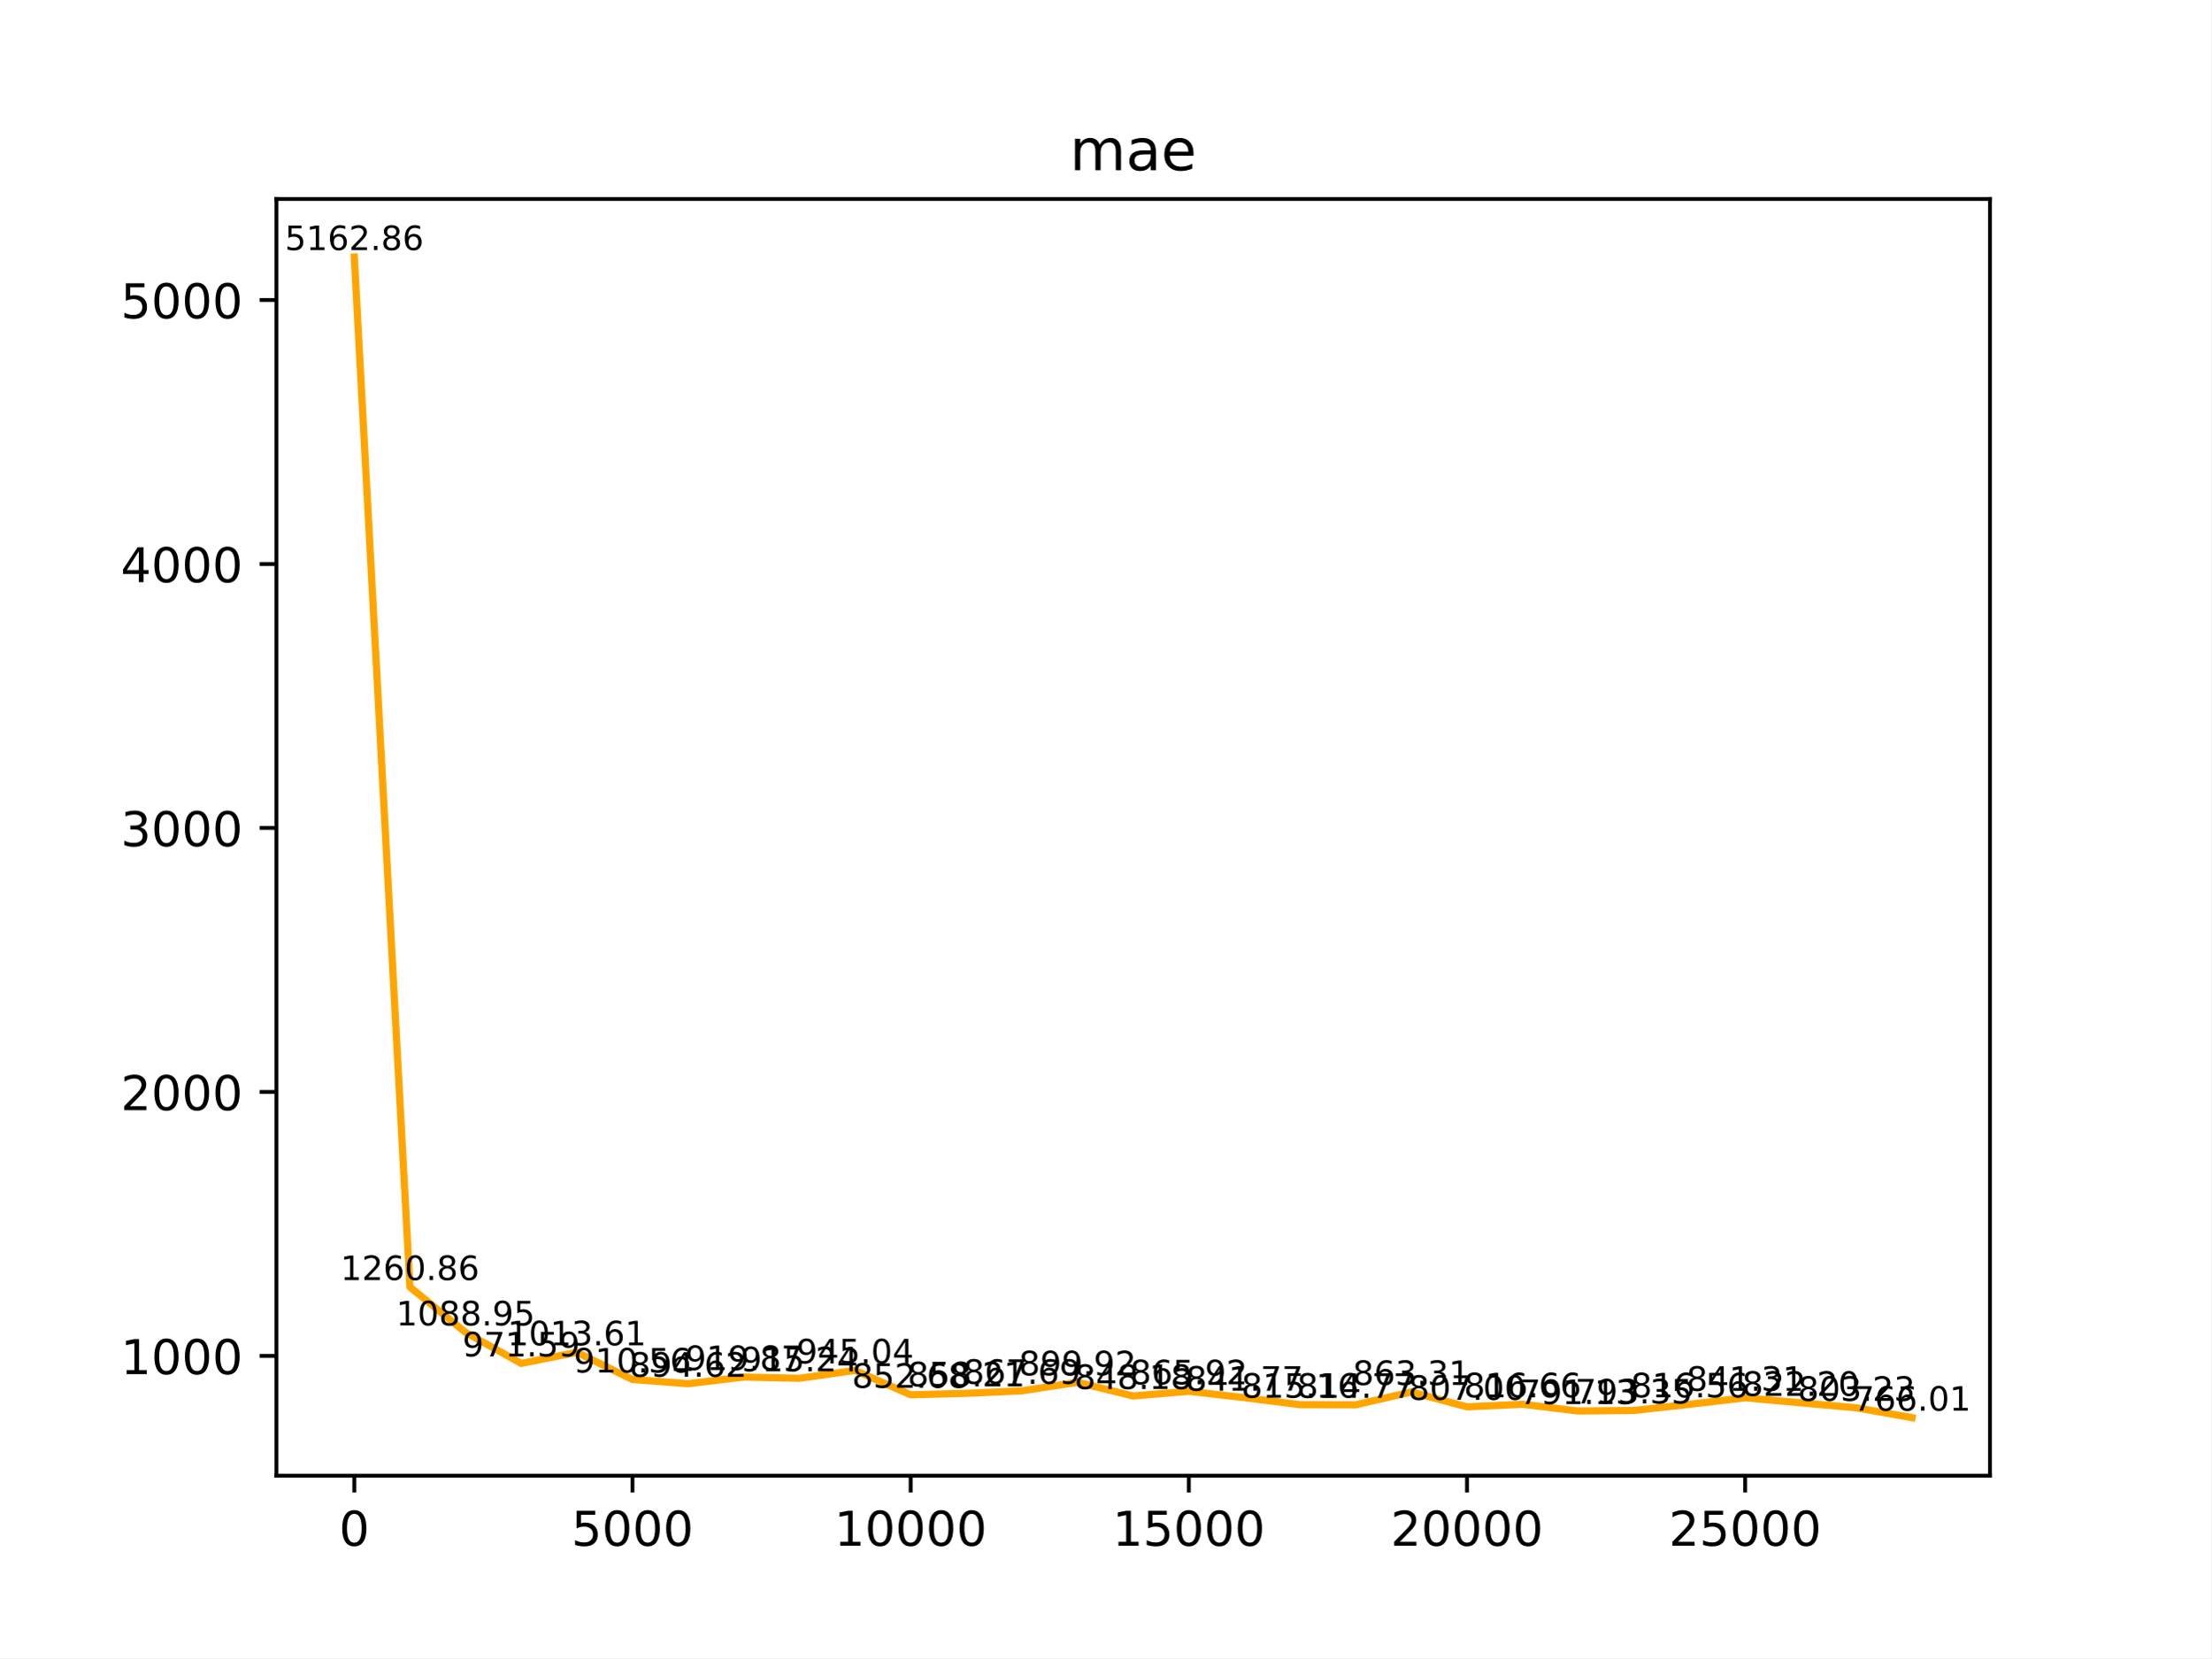
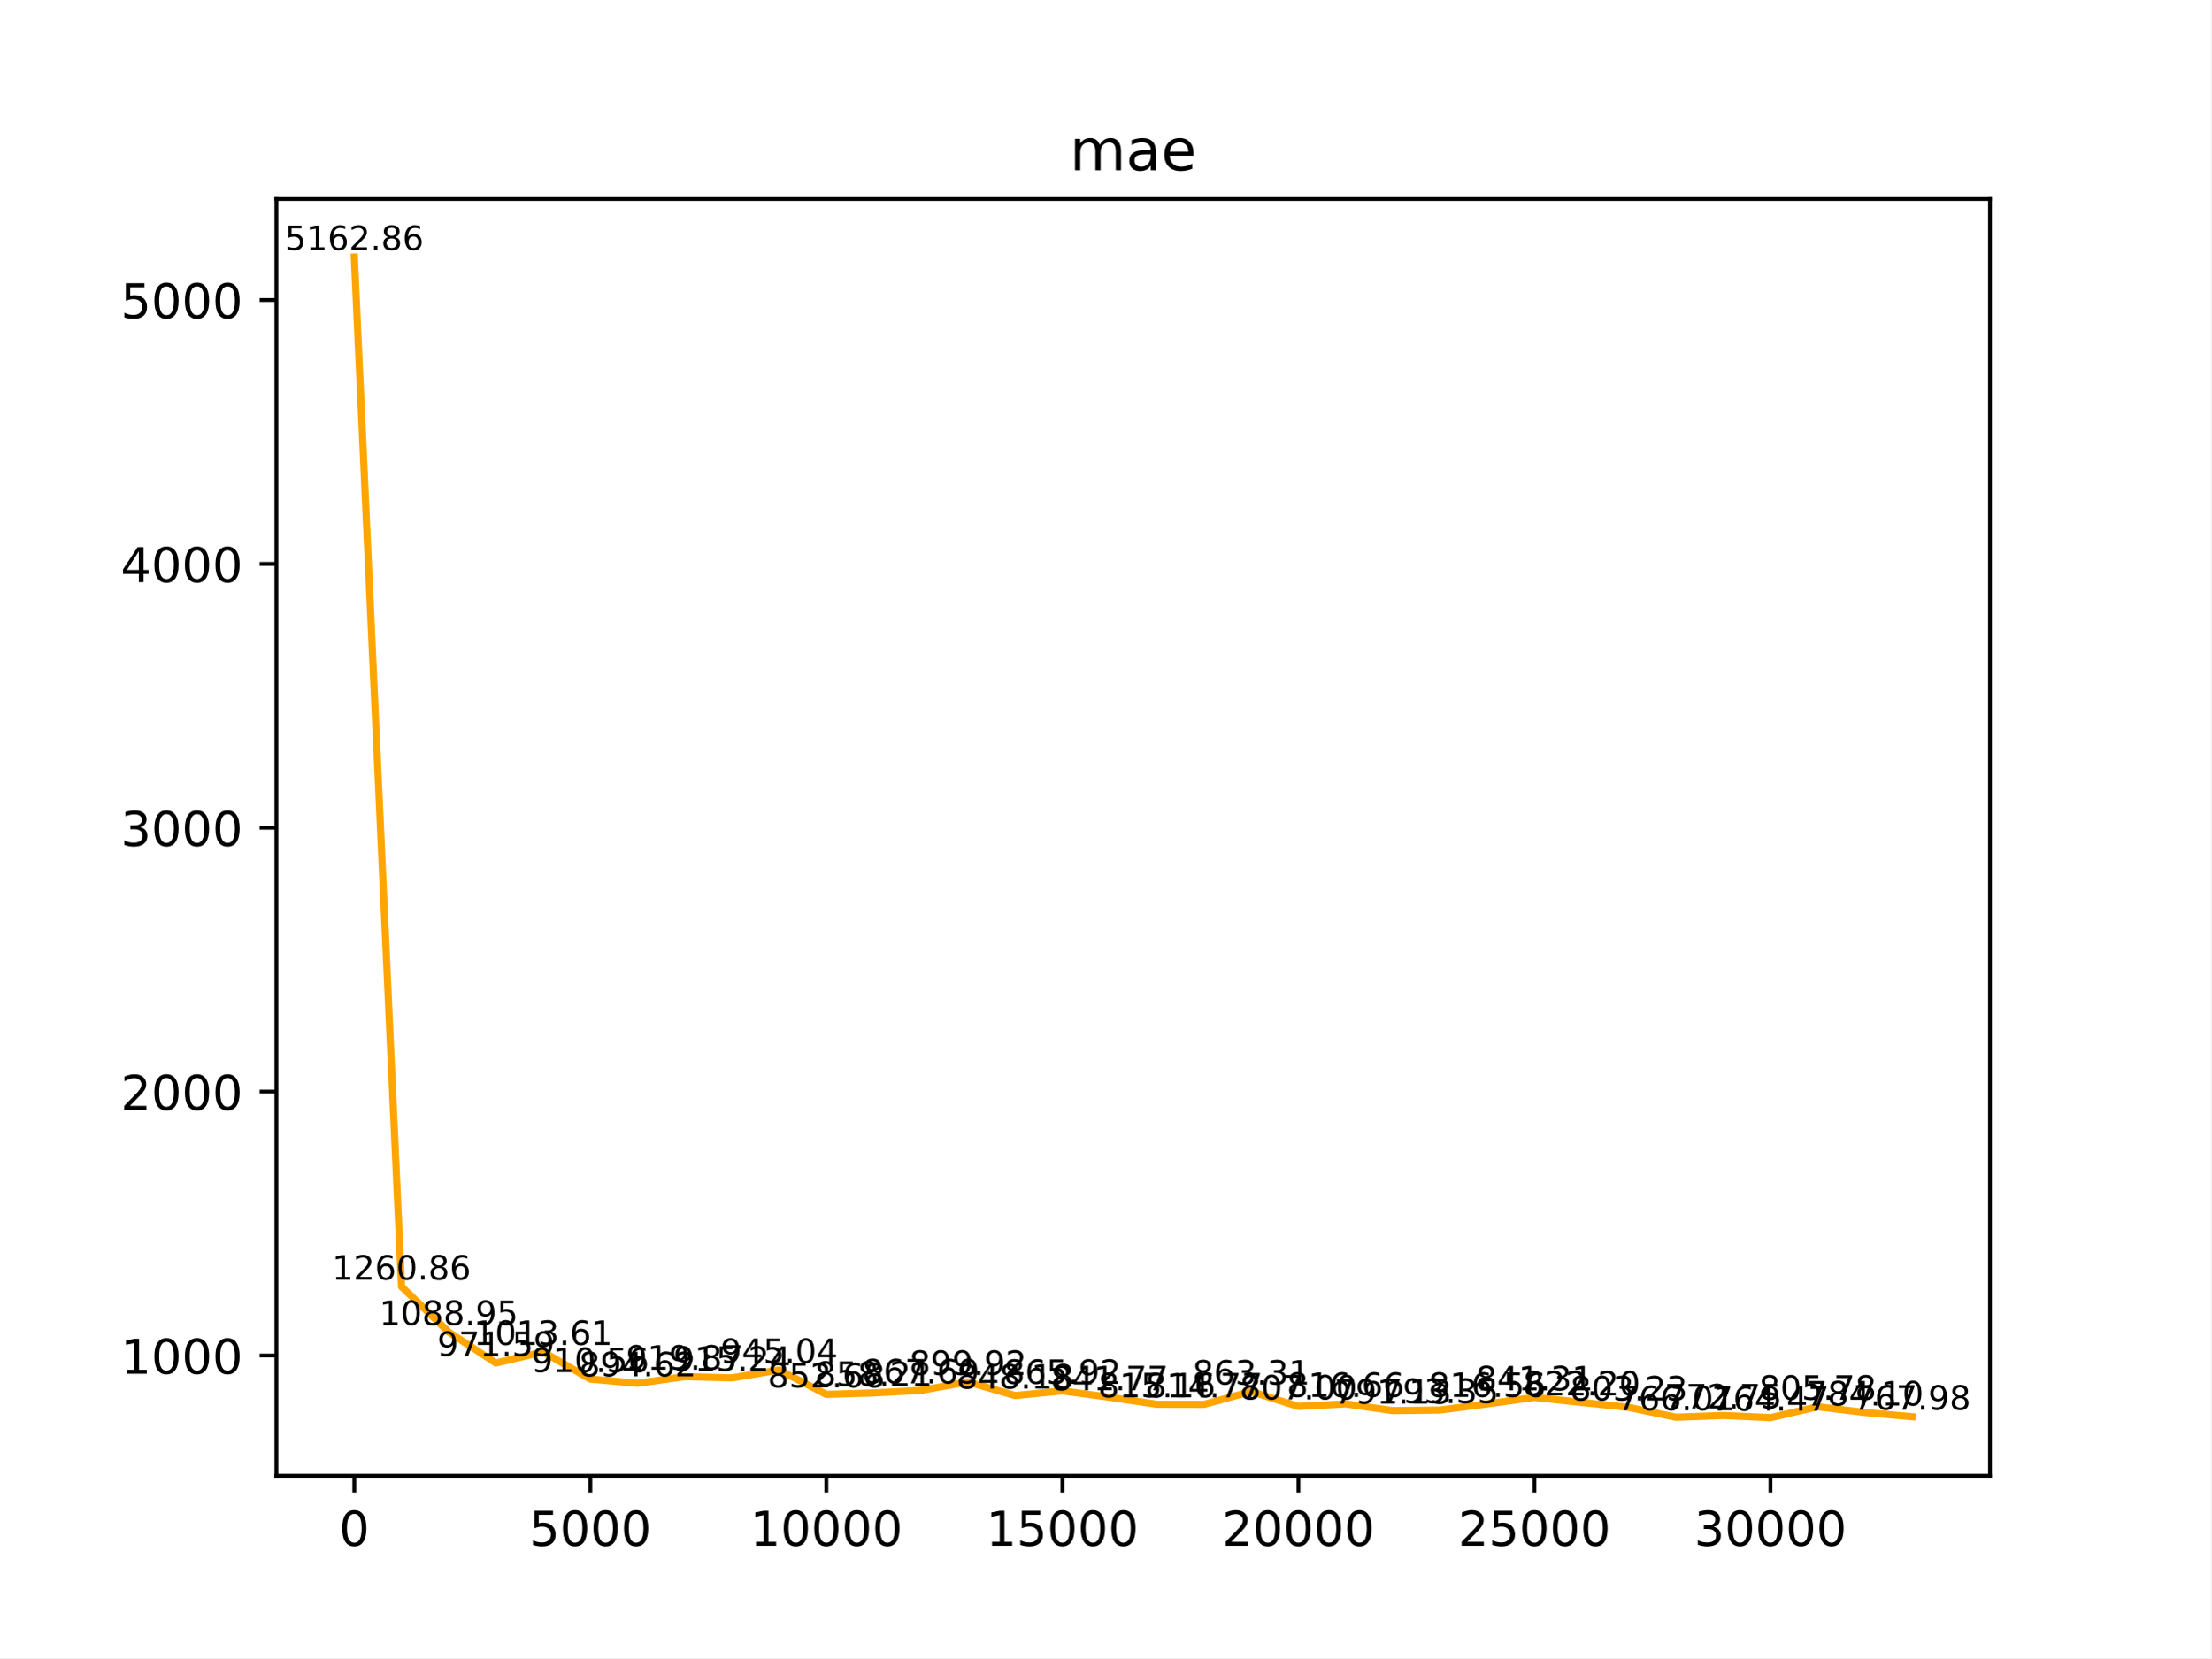
<svg xmlns="http://www.w3.org/2000/svg" xmlns:xlink="http://www.w3.org/1999/xlink" width="460.8pt" height="345.6pt" viewBox="0 0 460.8 345.6" version="1.1">
  <defs>
    <style type="text/css">*{stroke-linejoin: round; stroke-linecap: butt}</style>
  </defs>
  <g id="figure_1">
    <g id="patch_1">
      <path d="M 0 345.6  L 460.8 345.6  L 460.8 0  L 0 0  z " style="fill: #ffffff" />
    </g>
    <g id="axes_1">
      <g id="patch_2">
        <path d="M 57.6 307.584  L 414.72 307.584  L 414.72 41.472  L 57.6 41.472  z " style="fill: #ffffff" />
      </g>
      <g id="matplotlib.axis_1">
        <g id="xtick_1">
          <g id="line2d_1">
            <defs>
-               <path id="mcd6af0899f" d="M 0 0  L 0 3.5  " style="stroke: #000000; stroke-width: 0.8" />
+               <path id="m0f1850ce79" d="M 0 0  L 0 3.5  " style="stroke: #000000; stroke-width: 0.8" />
            </defs>
            <g>
-               <use xlink:href="#mcd6af0899f" x="73.833" y="307.584" style="stroke: #000000; stroke-width: 0.8" />
+               <use xlink:href="#m0f1850ce79" x="73.833" y="307.584" style="stroke: #000000; stroke-width: 0.8" />
            </g>
          </g>
          <g id="text_1">
            <g transform="translate(70.65148 322.1824)scale(0.1 -0.1)">
              <defs>
                <path id="DejaVuSans-30" d="M 2034 4250  Q 1547 4250 1301 3770  Q 1056 3291 1056 2328  Q 1056 1369 1301 889  Q 1547 409 2034 409  Q 2525 409 2770 889  Q 3016 1369 3016 2328  Q 3016 3291 2770 3770  Q 2525 4250 2034 4250  z M 2034 4750  Q 2819 4750 3233 4129  Q 3647 3509 3647 2328  Q 3647 1150 3233 529  Q 2819 -91 2034 -91  Q 1250 -91 836 529  Q 422 1150 422 2328  Q 422 3509 836 4129  Q 1250 4750 2034 4750  z " transform="scale(0.015625)" />
              </defs>
              <use xlink:href="#DejaVuSans-30" />
            </g>
          </g>
        </g>
        <g id="xtick_2">
          <g id="line2d_2">
            <g>
-               <use xlink:href="#mcd6af0899f" x="131.807" y="307.584" style="stroke: #000000; stroke-width: 0.8" />
+               <use xlink:href="#m0f1850ce79" x="123.023" y="307.584" style="stroke: #000000; stroke-width: 0.8" />
            </g>
          </g>
          <g id="text_2">
-             <g transform="translate(119.0818 322.1824)scale(0.1 -0.1)">
+             <g transform="translate(110.2978 322.1824)scale(0.1 -0.1)">
              <defs>
                <path id="DejaVuSans-35" d="M 691 4666  L 3169 4666  L 3169 4134  L 1269 4134  L 1269 2991  Q 1406 3038 1543 3061  Q 1681 3084 1819 3084  Q 2600 3084 3056 2656  Q 3513 2228 3513 1497  Q 3513 744 3044 326  Q 2575 -91 1722 -91  Q 1428 -91 1123 -41  Q 819 9 494 109  L 494 744  Q 775 591 1075 516  Q 1375 441 1709 441  Q 2250 441 2565 725  Q 2881 1009 2881 1497  Q 2881 1984 2565 2268  Q 2250 2553 1709 2553  Q 1456 2553 1204 2497  Q 953 2441 691 2322  L 691 4666  z " transform="scale(0.015625)" />
              </defs>
              <use xlink:href="#DejaVuSans-35" />
              <use xlink:href="#DejaVuSans-30" x="63.623" />
              <use xlink:href="#DejaVuSans-30" x="127.246" />
              <use xlink:href="#DejaVuSans-30" x="190.869" />
            </g>
          </g>
        </g>
        <g id="xtick_3">
          <g id="line2d_3">
            <g>
-               <use xlink:href="#mcd6af0899f" x="189.781" y="307.584" style="stroke: #000000; stroke-width: 0.8" />
+               <use xlink:href="#m0f1850ce79" x="172.213" y="307.584" style="stroke: #000000; stroke-width: 0.8" />
            </g>
          </g>
          <g id="text_3">
-             <g transform="translate(173.8745 322.1824)scale(0.1 -0.1)">
+             <g transform="translate(156.3066 322.1824)scale(0.1 -0.1)">
              <defs>
                <path id="DejaVuSans-31" d="M 794 531  L 1825 531  L 1825 4091  L 703 3866  L 703 4441  L 1819 4666  L 2450 4666  L 2450 531  L 3481 531  L 3481 0  L 794 0  L 794 531  z " transform="scale(0.015625)" />
              </defs>
              <use xlink:href="#DejaVuSans-31" />
              <use xlink:href="#DejaVuSans-30" x="63.623" />
              <use xlink:href="#DejaVuSans-30" x="127.246" />
              <use xlink:href="#DejaVuSans-30" x="190.869" />
              <use xlink:href="#DejaVuSans-30" x="254.492" />
            </g>
          </g>
        </g>
        <g id="xtick_4">
          <g id="line2d_4">
            <g>
-               <use xlink:href="#mcd6af0899f" x="247.755" y="307.584" style="stroke: #000000; stroke-width: 0.8" />
+               <use xlink:href="#m0f1850ce79" x="221.403" y="307.584" style="stroke: #000000; stroke-width: 0.8" />
            </g>
          </g>
          <g id="text_4">
-             <g transform="translate(231.8486 322.1824)scale(0.1 -0.1)">
+             <g transform="translate(205.4967 322.1824)scale(0.1 -0.1)">
              <use xlink:href="#DejaVuSans-31" />
              <use xlink:href="#DejaVuSans-35" x="63.623" />
              <use xlink:href="#DejaVuSans-30" x="127.246" />
              <use xlink:href="#DejaVuSans-30" x="190.869" />
              <use xlink:href="#DejaVuSans-30" x="254.492" />
            </g>
          </g>
        </g>
        <g id="xtick_5">
          <g id="line2d_5">
            <g>
-               <use xlink:href="#mcd6af0899f" x="305.729" y="307.584" style="stroke: #000000; stroke-width: 0.8" />
+               <use xlink:href="#m0f1850ce79" x="270.593" y="307.584" style="stroke: #000000; stroke-width: 0.8" />
            </g>
          </g>
          <g id="text_5">
-             <g transform="translate(289.8226 322.1824)scale(0.1 -0.1)">
+             <g transform="translate(254.6868 322.1824)scale(0.1 -0.1)">
              <defs>
                <path id="DejaVuSans-32" d="M 1228 531  L 3431 531  L 3431 0  L 469 0  L 469 531  Q 828 903 1448 1529  Q 2069 2156 2228 2338  Q 2531 2678 2651 2914  Q 2772 3150 2772 3378  Q 2772 3750 2511 3984  Q 2250 4219 1831 4219  Q 1534 4219 1204 4116  Q 875 4013 500 3803  L 500 4441  Q 881 4594 1212 4672  Q 1544 4750 1819 4750  Q 2544 4750 2975 4387  Q 3406 4025 3406 3419  Q 3406 3131 3298 2873  Q 3191 2616 2906 2266  Q 2828 2175 2409 1742  Q 1991 1309 1228 531  z " transform="scale(0.015625)" />
              </defs>
              <use xlink:href="#DejaVuSans-32" />
              <use xlink:href="#DejaVuSans-30" x="63.623" />
              <use xlink:href="#DejaVuSans-30" x="127.246" />
              <use xlink:href="#DejaVuSans-30" x="190.869" />
              <use xlink:href="#DejaVuSans-30" x="254.492" />
            </g>
          </g>
        </g>
        <g id="xtick_6">
          <g id="line2d_6">
            <g>
-               <use xlink:href="#mcd6af0899f" x="363.703" y="307.584" style="stroke: #000000; stroke-width: 0.8" />
+               <use xlink:href="#m0f1850ce79" x="319.783" y="307.584" style="stroke: #000000; stroke-width: 0.8" />
            </g>
          </g>
          <g id="text_6">
-             <g transform="translate(347.7966 322.1824)scale(0.1 -0.1)">
+             <g transform="translate(303.8769 322.1824)scale(0.1 -0.1)">
              <use xlink:href="#DejaVuSans-32" />
              <use xlink:href="#DejaVuSans-35" x="63.623" />
              <use xlink:href="#DejaVuSans-30" x="127.246" />
              <use xlink:href="#DejaVuSans-30" x="190.869" />
              <use xlink:href="#DejaVuSans-30" x="254.492" />
            </g>
          </g>
        </g>
-       </g>
-       <g id="matplotlib.axis_2">
-         <g id="ytick_1">
+         <g id="xtick_7">
          <g id="line2d_7">
-             <defs>
-               <path id="m58067a33e4" d="M 0 0  L -3.5 0  " style="stroke: #000000; stroke-width: 0.8" />
-             </defs>
-             <g>
-               <use xlink:href="#m58067a33e4" x="57.6" y="282.614" style="stroke: #000000; stroke-width: 0.8" />
+             <g>
+               <use xlink:href="#m0f1850ce79" x="368.973" y="307.584" style="stroke: #000000; stroke-width: 0.8" />
            </g>
          </g>
          <g id="text_7">
-             <g transform="translate(25.15 286.413)scale(0.1 -0.1)">
-               <use xlink:href="#DejaVuSans-31" />
-               <use xlink:href="#DejaVuSans-30" x="63.623" />
-               <use xlink:href="#DejaVuSans-30" x="127.246" />
-               <use xlink:href="#DejaVuSans-30" x="190.869" />
-             </g>
-           </g>
-         </g>
-         <g id="ytick_2">
-           <g id="line2d_8">
-             <g>
-               <use xlink:href="#m58067a33e4" x="57.6" y="227.593" style="stroke: #000000; stroke-width: 0.8" />
-             </g>
-           </g>
-           <g id="text_8">
-             <g transform="translate(25.15 231.3918)scale(0.1 -0.1)">
-               <use xlink:href="#DejaVuSans-32" />
-               <use xlink:href="#DejaVuSans-30" x="63.623" />
-               <use xlink:href="#DejaVuSans-30" x="127.246" />
-               <use xlink:href="#DejaVuSans-30" x="190.869" />
-             </g>
-           </g>
-         </g>
-         <g id="ytick_3">
-           <g id="line2d_9">
-             <g>
-               <use xlink:href="#m58067a33e4" x="57.6" y="172.571" style="stroke: #000000; stroke-width: 0.8" />
-             </g>
-           </g>
-           <g id="text_9">
-             <g transform="translate(25.15 176.3706)scale(0.1 -0.1)">
+             <g transform="translate(353.067 322.1824)scale(0.1 -0.1)">
              <defs>
                <path id="DejaVuSans-33" d="M 2597 2516  Q 3050 2419 3304 2112  Q 3559 1806 3559 1356  Q 3559 666 3084 287  Q 2609 -91 1734 -91  Q 1441 -91 1130 -33  Q 819 25 488 141  L 488 750  Q 750 597 1062 519  Q 1375 441 1716 441  Q 2309 441 2620 675  Q 2931 909 2931 1356  Q 2931 1769 2642 2001  Q 2353 2234 1838 2234  L 1294 2234  L 1294 2753  L 1863 2753  Q 2328 2753 2575 2939  Q 2822 3125 2822 3475  Q 2822 3834 2567 4026  Q 2313 4219 1838 4219  Q 1578 4219 1281 4162  Q 984 4106 628 3988  L 628 4550  Q 988 4650 1302 4700  Q 1616 4750 1894 4750  Q 2613 4750 3031 4423  Q 3450 4097 3450 3541  Q 3450 3153 3228 2886  Q 3006 2619 2597 2516  z " transform="scale(0.015625)" />
              </defs>
              <use xlink:href="#DejaVuSans-33" />
              <use xlink:href="#DejaVuSans-30" x="63.623" />
              <use xlink:href="#DejaVuSans-30" x="127.246" />
              <use xlink:href="#DejaVuSans-30" x="190.869" />
+               <use xlink:href="#DejaVuSans-30" x="254.492" />
+             </g>
+           </g>
+         </g>
+       </g>
+       <g id="matplotlib.axis_2">
+         <g id="ytick_1">
+           <g id="line2d_8">
+             <defs>
+               <path id="m9669524056" d="M 0 0  L -3.5 0  " style="stroke: #000000; stroke-width: 0.8" />
+             </defs>
+             <g>
+               <use xlink:href="#m9669524056" x="57.6" y="282.533" style="stroke: #000000; stroke-width: 0.8" />
+             </g>
+           </g>
+           <g id="text_8">
+             <g transform="translate(25.15 286.3327)scale(0.1 -0.1)">
+               <use xlink:href="#DejaVuSans-31" />
+               <use xlink:href="#DejaVuSans-30" x="63.623" />
+               <use xlink:href="#DejaVuSans-30" x="127.246" />
+               <use xlink:href="#DejaVuSans-30" x="190.869" />
+             </g>
+           </g>
+         </g>
+         <g id="ytick_2">
+           <g id="line2d_9">
+             <g>
+               <use xlink:href="#m9669524056" x="57.6" y="227.532" style="stroke: #000000; stroke-width: 0.8" />
+             </g>
+           </g>
+           <g id="text_9">
+             <g transform="translate(25.15 231.3308)scale(0.1 -0.1)">
+               <use xlink:href="#DejaVuSans-32" />
+               <use xlink:href="#DejaVuSans-30" x="63.623" />
+               <use xlink:href="#DejaVuSans-30" x="127.246" />
+               <use xlink:href="#DejaVuSans-30" x="190.869" />
+             </g>
+           </g>
+         </g>
+         <g id="ytick_3">
+           <g id="line2d_10">
+             <g>
+               <use xlink:href="#m9669524056" x="57.6" y="172.53" style="stroke: #000000; stroke-width: 0.8" />
+             </g>
+           </g>
+           <g id="text_10">
+             <g transform="translate(25.15 176.3289)scale(0.1 -0.1)">
+               <use xlink:href="#DejaVuSans-33" />
+               <use xlink:href="#DejaVuSans-30" x="63.623" />
+               <use xlink:href="#DejaVuSans-30" x="127.246" />
+               <use xlink:href="#DejaVuSans-30" x="190.869" />
            </g>
          </g>
        </g>
        <g id="ytick_4">
-           <g id="line2d_10">
-             <g>
-               <use xlink:href="#m58067a33e4" x="57.6" y="117.55" style="stroke: #000000; stroke-width: 0.8" />
-             </g>
-           </g>
-           <g id="text_10">
-             <g transform="translate(25.15 121.3494)scale(0.1 -0.1)">
+           <g id="line2d_11">
+             <g>
+               <use xlink:href="#m9669524056" x="57.6" y="117.528" style="stroke: #000000; stroke-width: 0.8" />
+             </g>
+           </g>
+           <g id="text_11">
+             <g transform="translate(25.15 121.327)scale(0.1 -0.1)">
              <defs>
                <path id="DejaVuSans-34" d="M 2419 4116  L 825 1625  L 2419 1625  L 2419 4116  z M 2253 4666  L 3047 4666  L 3047 1625  L 3713 1625  L 3713 1100  L 3047 1100  L 3047 0  L 2419 0  L 2419 1100  L 313 1100  L 313 1709  L 2253 4666  z " transform="scale(0.015625)" />
              </defs>
              <use xlink:href="#DejaVuSans-34" />
              <use xlink:href="#DejaVuSans-30" x="63.623" />
              <use xlink:href="#DejaVuSans-30" x="127.246" />
              <use xlink:href="#DejaVuSans-30" x="190.869" />
            </g>
          </g>
        </g>
        <g id="ytick_5">
-           <g id="line2d_11">
-             <g>
-               <use xlink:href="#m58067a33e4" x="57.6" y="62.529" style="stroke: #000000; stroke-width: 0.8" />
-             </g>
-           </g>
-           <g id="text_11">
-             <g transform="translate(25.15 66.32819)scale(0.1 -0.1)">
+           <g id="line2d_12">
+             <g>
+               <use xlink:href="#m9669524056" x="57.6" y="62.526" style="stroke: #000000; stroke-width: 0.8" />
+             </g>
+           </g>
+           <g id="text_12">
+             <g transform="translate(25.15 66.32505)scale(0.1 -0.1)">
              <use xlink:href="#DejaVuSans-35" />
              <use xlink:href="#DejaVuSans-30" x="63.623" />
              <use xlink:href="#DejaVuSans-30" x="127.246" />
              <use xlink:href="#DejaVuSans-30" x="190.869" />
            </g>
          </g>
        </g>
      </g>
-       <g id="line2d_12">
-         <path d="M 73.833 53.568  L 85.428 268.261  L 97.022 277.72  L 108.617 284.177  L 120.212 281.865  L 131.807 287.535  L 143.402 288.412  L 154.996 287.023  L 166.591 287.278  L 178.186 285.638  L 189.781 290.719  L 201.376 290.415  L 212.97 289.894  L 224.565 288.12  L 236.16 290.967  L 247.755 289.991  L 259.35 291.32  L 270.944 292.784  L 282.539 292.805  L 294.134 290.134  L 305.729 293.233  L 317.324 292.702  L 328.918 294.106  L 340.513 293.984  L 352.108 292.707  L 363.703 291.345  L 375.298 292.396  L 386.892 293.44  L 398.487 295.488  " clip-path="url(#p1be5997f7c)" style="fill: none; stroke: #ffa500; stroke-width: 1.5; stroke-linecap: square" />
+       <g id="line2d_13">
+         <path d="M 73.833 53.568  L 83.671 268.185  L 93.509 277.641  L 103.347 284.096  L 113.185 281.785  L 123.023 287.453  L 132.861 288.329  L 142.699 286.941  L 152.537 287.196  L 162.375 285.556  L 172.213 290.636  L 182.051 290.332  L 191.889 289.811  L 201.727 288.038  L 211.565 290.884  L 221.403 289.908  L 231.241 291.236  L 241.079 292.7  L 250.917 292.721  L 260.755 290.052  L 270.593 293.149  L 280.431 292.618  L 290.269 294.022  L 300.107 293.9  L 309.945 292.623  L 319.783 291.262  L 329.621 292.313  L 339.459 293.356  L 349.297 295.403  L 359.135 295.033  L 368.973 295.488  L 378.811 293.216  L 388.649 294.408  L 398.487 295.295  " clip-path="url(#p66a8336dab)" style="fill: none; stroke: #ffa500; stroke-width: 1.5; stroke-linecap: square" />
      </g>
      <g id="patch_3">
        <path d="M 57.6 307.584  L 57.6 41.472  " style="fill: none; stroke: #000000; stroke-width: 0.8; stroke-linejoin: miter; stroke-linecap: square" />
      </g>
      <g id="patch_4">
        <path d="M 414.72 307.584  L 414.72 41.472  " style="fill: none; stroke: #000000; stroke-width: 0.8; stroke-linejoin: miter; stroke-linecap: square" />
      </g>
      <g id="patch_5">
        <path d="M 57.6 307.584  L 414.72 307.584  " style="fill: none; stroke: #000000; stroke-width: 0.8; stroke-linejoin: miter; stroke-linecap: square" />
      </g>
      <g id="patch_6">
        <path d="M 57.6 41.472  L 414.72 41.472  " style="fill: none; stroke: #000000; stroke-width: 0.8; stroke-linejoin: miter; stroke-linecap: square" />
      </g>
-       <g id="text_12">
+       <g id="text_13">
        <g transform="translate(59.35913 52.11222)scale(0.07 -0.07)">
          <defs>
            <path id="DejaVuSans-36" d="M 2113 2584  Q 1688 2584 1439 2293  Q 1191 2003 1191 1497  Q 1191 994 1439 701  Q 1688 409 2113 409  Q 2538 409 2786 701  Q 3034 994 3034 1497  Q 3034 2003 2786 2293  Q 2538 2584 2113 2584  z M 3366 4563  L 3366 3988  Q 3128 4100 2886 4159  Q 2644 4219 2406 4219  Q 1781 4219 1451 3797  Q 1122 3375 1075 2522  Q 1259 2794 1537 2939  Q 1816 3084 2150 3084  Q 2853 3084 3261 2657  Q 3669 2231 3669 1497  Q 3669 778 3244 343  Q 2819 -91 2113 -91  Q 1303 -91 875 529  Q 447 1150 447 2328  Q 447 3434 972 4092  Q 1497 4750 2381 4750  Q 2619 4750 2861 4703  Q 3103 4656 3366 4563  z " transform="scale(0.015625)" />
            <path id="DejaVuSans-2e" d="M 684 794  L 1344 794  L 1344 0  L 684 0  L 684 794  z " transform="scale(0.015625)" />
            <path id="DejaVuSans-38" d="M 2034 2216  Q 1584 2216 1326 1975  Q 1069 1734 1069 1313  Q 1069 891 1326 650  Q 1584 409 2034 409  Q 2484 409 2743 651  Q 3003 894 3003 1313  Q 3003 1734 2745 1975  Q 2488 2216 2034 2216  z M 1403 2484  Q 997 2584 770 2862  Q 544 3141 544 3541  Q 544 4100 942 4425  Q 1341 4750 2034 4750  Q 2731 4750 3128 4425  Q 3525 4100 3525 3541  Q 3525 3141 3298 2862  Q 3072 2584 2669 2484  Q 3125 2378 3379 2068  Q 3634 1759 3634 1313  Q 3634 634 3220 271  Q 2806 -91 2034 -91  Q 1263 -91 848 271  Q 434 634 434 1313  Q 434 1759 690 2068  Q 947 2378 1403 2484  z M 1172 3481  Q 1172 3119 1398 2916  Q 1625 2713 2034 2713  Q 2441 2713 2670 2916  Q 2900 3119 2900 3481  Q 2900 3844 2670 4047  Q 2441 4250 2034 4250  Q 1625 4250 1398 4047  Q 1172 3844 1172 3481  z " transform="scale(0.015625)" />
          </defs>
          <use xlink:href="#DejaVuSans-35" />
          <use xlink:href="#DejaVuSans-31" x="63.623" />
          <use xlink:href="#DejaVuSans-36" x="127.246" />
          <use xlink:href="#DejaVuSans-32" x="190.869" />
          <use xlink:href="#DejaVuSans-2e" x="254.492" />
          <use xlink:href="#DejaVuSans-38" x="286.279" />
          <use xlink:href="#DejaVuSans-36" x="349.902" />
        </g>
      </g>
-       <g id="text_13">
-         <g transform="translate(70.95394 266.805)scale(0.07 -0.07)">
+       <g id="text_14">
+         <g transform="translate(69.19715 266.7297)scale(0.07 -0.07)">
          <use xlink:href="#DejaVuSans-31" />
          <use xlink:href="#DejaVuSans-32" x="63.623" />
          <use xlink:href="#DejaVuSans-36" x="127.246" />
          <use xlink:href="#DejaVuSans-30" x="190.869" />
          <use xlink:href="#DejaVuSans-2e" x="254.492" />
          <use xlink:href="#DejaVuSans-38" x="286.279" />
          <use xlink:href="#DejaVuSans-36" x="349.902" />
        </g>
      </g>
-       <g id="text_14">
-         <g transform="translate(82.54874 276.2638)scale(0.07 -0.07)">
+       <g id="text_15">
+         <g transform="translate(79.03517 276.1852)scale(0.07 -0.07)">
          <defs>
            <path id="DejaVuSans-39" d="M 703 97  L 703 672  Q 941 559 1184 500  Q 1428 441 1663 441  Q 2288 441 2617 861  Q 2947 1281 2994 2138  Q 2813 1869 2534 1725  Q 2256 1581 1919 1581  Q 1219 1581 811 2004  Q 403 2428 403 3163  Q 403 3881 828 4315  Q 1253 4750 1959 4750  Q 2769 4750 3195 4129  Q 3622 3509 3622 2328  Q 3622 1225 3098 567  Q 2575 -91 1691 -91  Q 1453 -91 1209 -44  Q 966 3 703 97  z M 1959 2075  Q 2384 2075 2632 2365  Q 2881 2656 2881 3163  Q 2881 3666 2632 3958  Q 2384 4250 1959 4250  Q 1534 4250 1286 3958  Q 1038 3666 1038 3163  Q 1038 2656 1286 2365  Q 1534 2075 1959 2075  z " transform="scale(0.015625)" />
          </defs>
          <use xlink:href="#DejaVuSans-31" />
          <use xlink:href="#DejaVuSans-30" x="63.623" />
          <use xlink:href="#DejaVuSans-38" x="127.246" />
          <use xlink:href="#DejaVuSans-38" x="190.869" />
          <use xlink:href="#DejaVuSans-2e" x="254.492" />
          <use xlink:href="#DejaVuSans-39" x="286.279" />
          <use xlink:href="#DejaVuSans-35" x="349.902" />
        </g>
      </g>
-       <g id="text_15">
-         <g transform="translate(96.37042 282.721)scale(0.07 -0.07)">
+       <g id="text_16">
+         <g transform="translate(91.10006 282.6401)scale(0.07 -0.07)">
          <defs>
            <path id="DejaVuSans-37" d="M 525 4666  L 3525 4666  L 3525 4397  L 1831 0  L 1172 0  L 2766 4134  L 525 4134  L 525 4666  z " transform="scale(0.015625)" />
          </defs>
          <use xlink:href="#DejaVuSans-39" />
          <use xlink:href="#DejaVuSans-37" x="63.623" />
          <use xlink:href="#DejaVuSans-31" x="127.246" />
          <use xlink:href="#DejaVuSans-2e" x="190.869" />
          <use xlink:href="#DejaVuSans-35" x="222.656" />
          <use xlink:href="#DejaVuSans-39" x="286.279" />
        </g>
      </g>
-       <g id="text_16">
-         <g transform="translate(105.7384 280.4092)scale(0.07 -0.07)">
+       <g id="text_17">
+         <g transform="translate(98.7112 280.3292)scale(0.07 -0.07)">
          <use xlink:href="#DejaVuSans-31" />
          <use xlink:href="#DejaVuSans-30" x="63.623" />
          <use xlink:href="#DejaVuSans-31" x="127.246" />
          <use xlink:href="#DejaVuSans-33" x="190.869" />
          <use xlink:href="#DejaVuSans-2e" x="254.492" />
          <use xlink:href="#DejaVuSans-36" x="286.279" />
          <use xlink:href="#DejaVuSans-31" x="349.902" />
        </g>
      </g>
-       <g id="text_17">
-         <g transform="translate(119.56 286.0792)scale(0.07 -0.07)">
+       <g id="text_18">
+         <g transform="translate(110.7761 285.9971)scale(0.07 -0.07)">
          <use xlink:href="#DejaVuSans-39" />
          <use xlink:href="#DejaVuSans-31" x="63.623" />
          <use xlink:href="#DejaVuSans-30" x="127.246" />
          <use xlink:href="#DejaVuSans-2e" x="190.869" />
          <use xlink:href="#DejaVuSans-35" x="222.656" />
          <use xlink:href="#DejaVuSans-36" x="286.279" />
        </g>
      </g>
-       <g id="text_18">
-         <g transform="translate(131.1548 286.9559)scale(0.07 -0.07)">
+       <g id="text_19">
+         <g transform="translate(120.6141 286.8735)scale(0.07 -0.07)">
          <use xlink:href="#DejaVuSans-38" />
          <use xlink:href="#DejaVuSans-39" x="63.623" />
          <use xlink:href="#DejaVuSans-34" x="127.246" />
          <use xlink:href="#DejaVuSans-2e" x="190.869" />
          <use xlink:href="#DejaVuSans-36" x="222.656" />
          <use xlink:href="#DejaVuSans-32" x="286.279" />
        </g>
      </g>
-       <g id="text_19">
-         <g transform="translate(142.7496 285.567)scale(0.07 -0.07)">
+       <g id="text_20">
+         <g transform="translate(130.4521 285.4851)scale(0.07 -0.07)">
          <use xlink:href="#DejaVuSans-39" />
          <use xlink:href="#DejaVuSans-31" x="63.623" />
          <use xlink:href="#DejaVuSans-39" x="127.246" />
          <use xlink:href="#DejaVuSans-2e" x="190.869" />
          <use xlink:href="#DejaVuSans-38" x="222.656" />
          <use xlink:href="#DejaVuSans-37" x="286.279" />
        </g>
      </g>
-       <g id="text_20">
-         <g transform="translate(154.3444 285.8218)scale(0.07 -0.07)">
+       <g id="text_21">
+         <g transform="translate(140.2901 285.7399)scale(0.07 -0.07)">
          <use xlink:href="#DejaVuSans-39" />
          <use xlink:href="#DejaVuSans-31" x="63.623" />
          <use xlink:href="#DejaVuSans-35" x="127.246" />
          <use xlink:href="#DejaVuSans-2e" x="190.869" />
          <use xlink:href="#DejaVuSans-32" x="222.656" />
          <use xlink:href="#DejaVuSans-34" x="286.279" />
        </g>
      </g>
-       <g id="text_21">
-         <g transform="translate(165.9393 284.1819)scale(0.07 -0.07)">
+       <g id="text_22">
+         <g transform="translate(150.1282 284.1005)scale(0.07 -0.07)">
          <use xlink:href="#DejaVuSans-39" />
          <use xlink:href="#DejaVuSans-34" x="63.623" />
          <use xlink:href="#DejaVuSans-35" x="127.246" />
          <use xlink:href="#DejaVuSans-2e" x="190.869" />
          <use xlink:href="#DejaVuSans-30" x="222.656" />
          <use xlink:href="#DejaVuSans-34" x="286.279" />
        </g>
      </g>
-       <g id="text_22">
-         <g transform="translate(177.5341 289.2635)scale(0.07 -0.07)">
+       <g id="text_23">
+         <g transform="translate(159.9662 289.1803)scale(0.07 -0.07)">
          <use xlink:href="#DejaVuSans-38" />
          <use xlink:href="#DejaVuSans-35" x="63.623" />
          <use xlink:href="#DejaVuSans-32" x="127.246" />
          <use xlink:href="#DejaVuSans-2e" x="190.869" />
          <use xlink:href="#DejaVuSans-36" x="222.656" />
          <use xlink:href="#DejaVuSans-38" x="286.279" />
        </g>
      </g>
-       <g id="text_23">
-         <g transform="translate(189.1289 288.9597)scale(0.07 -0.07)">
+       <g id="text_24">
+         <g transform="translate(169.8042 288.8766)scale(0.07 -0.07)">
          <use xlink:href="#DejaVuSans-38" />
          <use xlink:href="#DejaVuSans-35" x="63.623" />
          <use xlink:href="#DejaVuSans-38" x="127.246" />
          <use xlink:href="#DejaVuSans-2e" x="190.869" />
          <use xlink:href="#DejaVuSans-32" x="222.656" />
          <use xlink:href="#DejaVuSans-31" x="286.279" />
        </g>
      </g>
-       <g id="text_24">
-         <g transform="translate(200.7237 288.438)scale(0.07 -0.07)">
+       <g id="text_25">
+         <g transform="translate(179.6422 288.3551)scale(0.07 -0.07)">
          <use xlink:href="#DejaVuSans-38" />
          <use xlink:href="#DejaVuSans-36" x="63.623" />
          <use xlink:href="#DejaVuSans-37" x="127.246" />
          <use xlink:href="#DejaVuSans-2e" x="190.869" />
          <use xlink:href="#DejaVuSans-36" x="222.656" />
          <use xlink:href="#DejaVuSans-39" x="286.279" />
        </g>
      </g>
-       <g id="text_25">
-         <g transform="translate(212.3185 286.6645)scale(0.07 -0.07)">
+       <g id="text_26">
+         <g transform="translate(189.4802 286.5823)scale(0.07 -0.07)">
          <use xlink:href="#DejaVuSans-38" />
          <use xlink:href="#DejaVuSans-39" x="63.623" />
          <use xlink:href="#DejaVuSans-39" x="127.246" />
          <use xlink:href="#DejaVuSans-2e" x="190.869" />
          <use xlink:href="#DejaVuSans-39" x="222.656" />
          <use xlink:href="#DejaVuSans-32" x="286.279" />
        </g>
      </g>
-       <g id="text_26">
-         <g transform="translate(223.9133 289.5111)scale(0.07 -0.07)">
+       <g id="text_27">
+         <g transform="translate(199.3182 289.4278)scale(0.07 -0.07)">
          <use xlink:href="#DejaVuSans-38" />
          <use xlink:href="#DejaVuSans-34" x="63.623" />
          <use xlink:href="#DejaVuSans-38" x="127.246" />
          <use xlink:href="#DejaVuSans-2e" x="190.869" />
          <use xlink:href="#DejaVuSans-31" x="222.656" />
          <use xlink:href="#DejaVuSans-38" x="286.279" />
        </g>
      </g>
-       <g id="text_27">
-         <g transform="translate(235.5081 288.5351)scale(0.07 -0.07)">
+       <g id="text_28">
+         <g transform="translate(209.1563 288.4522)scale(0.07 -0.07)">
          <use xlink:href="#DejaVuSans-38" />
          <use xlink:href="#DejaVuSans-36" x="63.623" />
          <use xlink:href="#DejaVuSans-35" x="127.246" />
          <use xlink:href="#DejaVuSans-2e" x="190.869" />
          <use xlink:href="#DejaVuSans-39" x="222.656" />
          <use xlink:href="#DejaVuSans-32" x="286.279" />
        </g>
      </g>
-       <g id="text_28">
-         <g transform="translate(247.1029 289.8638)scale(0.07 -0.07)">
+       <g id="text_29">
+         <g transform="translate(218.9943 289.7804)scale(0.07 -0.07)">
          <use xlink:href="#DejaVuSans-38" />
          <use xlink:href="#DejaVuSans-34" x="63.623" />
          <use xlink:href="#DejaVuSans-31" x="127.246" />
          <use xlink:href="#DejaVuSans-2e" x="190.869" />
          <use xlink:href="#DejaVuSans-37" x="222.656" />
          <use xlink:href="#DejaVuSans-37" x="286.279" />
        </g>
      </g>
-       <g id="text_29">
-         <g transform="translate(258.6977 291.3281)scale(0.07 -0.07)">
+       <g id="text_30">
+         <g transform="translate(228.8323 291.2442)scale(0.07 -0.07)">
          <use xlink:href="#DejaVuSans-38" />
          <use xlink:href="#DejaVuSans-31" x="63.623" />
          <use xlink:href="#DejaVuSans-35" x="127.246" />
          <use xlink:href="#DejaVuSans-2e" x="190.869" />
          <use xlink:href="#DejaVuSans-31" x="222.656" />
          <use xlink:href="#DejaVuSans-36" x="286.279" />
        </g>
      </g>
-       <g id="text_30">
-         <g transform="translate(270.2925 291.3494)scale(0.07 -0.07)">
+       <g id="text_31">
+         <g transform="translate(238.6703 291.2655)scale(0.07 -0.07)">
          <use xlink:href="#DejaVuSans-38" />
          <use xlink:href="#DejaVuSans-31" x="63.623" />
          <use xlink:href="#DejaVuSans-34" x="127.246" />
          <use xlink:href="#DejaVuSans-2e" x="190.869" />
          <use xlink:href="#DejaVuSans-37" x="222.656" />
          <use xlink:href="#DejaVuSans-37" x="286.279" />
        </g>
      </g>
-       <g id="text_31">
-         <g transform="translate(281.8873 288.6787)scale(0.07 -0.07)">
+       <g id="text_32">
+         <g transform="translate(248.5083 288.5957)scale(0.07 -0.07)">
          <use xlink:href="#DejaVuSans-38" />
          <use xlink:href="#DejaVuSans-36" x="63.623" />
          <use xlink:href="#DejaVuSans-33" x="127.246" />
          <use xlink:href="#DejaVuSans-2e" x="190.869" />
          <use xlink:href="#DejaVuSans-33" x="222.656" />
          <use xlink:href="#DejaVuSans-31" x="286.279" />
        </g>
      </g>
-       <g id="text_32">
-         <g transform="translate(293.4821 291.7771)scale(0.07 -0.07)">
+       <g id="text_33">
+         <g transform="translate(258.3463 291.693)scale(0.07 -0.07)">
          <use xlink:href="#DejaVuSans-38" />
          <use xlink:href="#DejaVuSans-30" x="63.623" />
          <use xlink:href="#DejaVuSans-37" x="127.246" />
          <use xlink:href="#DejaVuSans-2e" x="190.869" />
          <use xlink:href="#DejaVuSans-30" x="222.656" />
          <use xlink:href="#DejaVuSans-30" x="286.279" />
        </g>
      </g>
-       <g id="text_33">
-         <g transform="translate(305.0769 291.2457)scale(0.07 -0.07)">
+       <g id="text_34">
+         <g transform="translate(268.1844 291.1618)scale(0.07 -0.07)">
          <use xlink:href="#DejaVuSans-38" />
          <use xlink:href="#DejaVuSans-31" x="63.623" />
          <use xlink:href="#DejaVuSans-36" x="127.246" />
          <use xlink:href="#DejaVuSans-2e" x="190.869" />
          <use xlink:href="#DejaVuSans-36" x="222.656" />
          <use xlink:href="#DejaVuSans-36" x="286.279" />
        </g>
      </g>
-       <g id="text_34">
-         <g transform="translate(316.6717 292.6504)scale(0.07 -0.07)">
+       <g id="text_35">
+         <g transform="translate(278.0224 292.566)scale(0.07 -0.07)">
          <use xlink:href="#DejaVuSans-37" />
          <use xlink:href="#DejaVuSans-39" x="63.623" />
          <use xlink:href="#DejaVuSans-31" x="127.246" />
          <use xlink:href="#DejaVuSans-2e" x="190.869" />
          <use xlink:href="#DejaVuSans-31" x="222.656" />
          <use xlink:href="#DejaVuSans-33" x="286.279" />
        </g>
      </g>
-       <g id="text_35">
-         <g transform="translate(328.2665 292.5283)scale(0.07 -0.07)">
+       <g id="text_36">
+         <g transform="translate(287.8604 292.444)scale(0.07 -0.07)">
          <use xlink:href="#DejaVuSans-37" />
          <use xlink:href="#DejaVuSans-39" x="63.623" />
          <use xlink:href="#DejaVuSans-33" x="127.246" />
          <use xlink:href="#DejaVuSans-2e" x="190.869" />
          <use xlink:href="#DejaVuSans-33" x="222.656" />
          <use xlink:href="#DejaVuSans-35" x="286.279" />
        </g>
      </g>
-       <g id="text_36">
-         <g transform="translate(339.8613 291.2512)scale(0.07 -0.07)">
+       <g id="text_37">
+         <g transform="translate(297.6984 291.1673)scale(0.07 -0.07)">
          <use xlink:href="#DejaVuSans-38" />
          <use xlink:href="#DejaVuSans-31" x="63.623" />
          <use xlink:href="#DejaVuSans-36" x="127.246" />
          <use xlink:href="#DejaVuSans-2e" x="190.869" />
          <use xlink:href="#DejaVuSans-35" x="222.656" />
          <use xlink:href="#DejaVuSans-36" x="286.279" />
        </g>
      </g>
-       <g id="text_37">
-         <g transform="translate(351.4561 289.8892)scale(0.07 -0.07)">
+       <g id="text_38">
+         <g transform="translate(307.5364 289.8058)scale(0.07 -0.07)">
          <use xlink:href="#DejaVuSans-38" />
          <use xlink:href="#DejaVuSans-34" x="63.623" />
          <use xlink:href="#DejaVuSans-31" x="127.246" />
          <use xlink:href="#DejaVuSans-2e" x="190.869" />
          <use xlink:href="#DejaVuSans-33" x="222.656" />
          <use xlink:href="#DejaVuSans-31" x="286.279" />
        </g>
      </g>
-       <g id="text_38">
-         <g transform="translate(363.0509 290.9406)scale(0.07 -0.07)">
+       <g id="text_39">
+         <g transform="translate(317.3744 290.8568)scale(0.07 -0.07)">
          <use xlink:href="#DejaVuSans-38" />
          <use xlink:href="#DejaVuSans-32" x="63.623" />
          <use xlink:href="#DejaVuSans-32" x="127.246" />
          <use xlink:href="#DejaVuSans-2e" x="190.869" />
          <use xlink:href="#DejaVuSans-32" x="222.656" />
          <use xlink:href="#DejaVuSans-30" x="286.279" />
        </g>
      </g>
-       <g id="text_39">
-         <g transform="translate(374.6457 291.9847)scale(0.07 -0.07)">
+       <g id="text_40">
+         <g transform="translate(327.2125 291.9005)scale(0.07 -0.07)">
          <use xlink:href="#DejaVuSans-38" />
          <use xlink:href="#DejaVuSans-30" x="63.623" />
          <use xlink:href="#DejaVuSans-33" x="127.246" />
          <use xlink:href="#DejaVuSans-2e" x="190.869" />
          <use xlink:href="#DejaVuSans-32" x="222.656" />
          <use xlink:href="#DejaVuSans-33" x="286.279" />
        </g>
      </g>
-       <g id="text_40">
-         <g transform="translate(386.2406 294.0322)scale(0.07 -0.07)">
+       <g id="text_41">
+         <g transform="translate(337.0505 293.9474)scale(0.07 -0.07)">
          <use xlink:href="#DejaVuSans-37" />
          <use xlink:href="#DejaVuSans-36" x="63.623" />
          <use xlink:href="#DejaVuSans-36" x="127.246" />
          <use xlink:href="#DejaVuSans-2e" x="190.869" />
          <use xlink:href="#DejaVuSans-30" x="222.656" />
          <use xlink:href="#DejaVuSans-31" x="286.279" />
        </g>
      </g>
-       <g id="text_41">
+       <g id="text_42">
+         <g transform="translate(346.8885 293.5767)scale(0.07 -0.07)">
+           <use xlink:href="#DejaVuSans-37" />
+           <use xlink:href="#DejaVuSans-37" x="63.623" />
+           <use xlink:href="#DejaVuSans-32" x="127.246" />
+           <use xlink:href="#DejaVuSans-2e" x="190.869" />
+           <use xlink:href="#DejaVuSans-37" x="222.656" />
+           <use xlink:href="#DejaVuSans-35" x="286.279" />
+         </g>
+       </g>
+       <g id="text_43">
+         <g transform="translate(356.7265 294.0322)scale(0.07 -0.07)">
+           <use xlink:href="#DejaVuSans-37" />
+           <use xlink:href="#DejaVuSans-36" x="63.623" />
+           <use xlink:href="#DejaVuSans-34" x="127.246" />
+           <use xlink:href="#DejaVuSans-2e" x="190.869" />
+           <use xlink:href="#DejaVuSans-34" x="222.656" />
+           <use xlink:href="#DejaVuSans-37" x="286.279" />
+         </g>
+       </g>
+       <g id="text_44">
+         <g transform="translate(366.5645 291.7601)scale(0.07 -0.07)">
+           <use xlink:href="#DejaVuSans-38" />
+           <use xlink:href="#DejaVuSans-30" x="63.623" />
+           <use xlink:href="#DejaVuSans-35" x="127.246" />
+           <use xlink:href="#DejaVuSans-2e" x="190.869" />
+           <use xlink:href="#DejaVuSans-37" x="222.656" />
+           <use xlink:href="#DejaVuSans-38" x="286.279" />
+         </g>
+       </g>
+       <g id="text_45">
+         <g transform="translate(376.4025 292.9524)scale(0.07 -0.07)">
+           <use xlink:href="#DejaVuSans-37" />
+           <use xlink:href="#DejaVuSans-38" x="63.623" />
+           <use xlink:href="#DejaVuSans-34" x="127.246" />
+           <use xlink:href="#DejaVuSans-2e" x="190.869" />
+           <use xlink:href="#DejaVuSans-31" x="222.656" />
+           <use xlink:href="#DejaVuSans-30" x="286.279" />
+         </g>
+       </g>
+       <g id="text_46">
+         <g transform="translate(386.2406 293.8393)scale(0.07 -0.07)">
+           <use xlink:href="#DejaVuSans-37" />
+           <use xlink:href="#DejaVuSans-36" x="63.623" />
+           <use xlink:href="#DejaVuSans-37" x="127.246" />
+           <use xlink:href="#DejaVuSans-2e" x="190.869" />
+           <use xlink:href="#DejaVuSans-39" x="222.656" />
+           <use xlink:href="#DejaVuSans-38" x="286.279" />
+         </g>
+       </g>
+       <g id="text_47">
        <g transform="translate(222.9469 35.472)scale(0.12 -0.12)">
          <defs>
            <path id="DejaVuSans-6d" d="M 3328 2828  Q 3544 3216 3844 3400  Q 4144 3584 4550 3584  Q 5097 3584 5394 3201  Q 5691 2819 5691 2113  L 5691 0  L 5113 0  L 5113 2094  Q 5113 2597 4934 2840  Q 4756 3084 4391 3084  Q 3944 3084 3684 2787  Q 3425 2491 3425 1978  L 3425 0  L 2847 0  L 2847 2094  Q 2847 2600 2669 2842  Q 2491 3084 2119 3084  Q 1678 3084 1418 2786  Q 1159 2488 1159 1978  L 1159 0  L 581 0  L 581 3500  L 1159 3500  L 1159 2956  Q 1356 3278 1631 3431  Q 1906 3584 2284 3584  Q 2666 3584 2933 3390  Q 3200 3197 3328 2828  z " transform="scale(0.015625)" />
            <path id="DejaVuSans-61" d="M 2194 1759  Q 1497 1759 1228 1600  Q 959 1441 959 1056  Q 959 750 1161 570  Q 1363 391 1709 391  Q 2188 391 2477 730  Q 2766 1069 2766 1631  L 2766 1759  L 2194 1759  z M 3341 1997  L 3341 0  L 2766 0  L 2766 531  Q 2569 213 2275 61  Q 1981 -91 1556 -91  Q 1019 -91 701 211  Q 384 513 384 1019  Q 384 1609 779 1909  Q 1175 2209 1959 2209  L 2766 2209  L 2766 2266  Q 2766 2663 2505 2880  Q 2244 3097 1772 3097  Q 1472 3097 1187 3025  Q 903 2953 641 2809  L 641 3341  Q 956 3463 1253 3523  Q 1550 3584 1831 3584  Q 2591 3584 2966 3190  Q 3341 2797 3341 1997  z " transform="scale(0.015625)" />
            <path id="DejaVuSans-65" d="M 3597 1894  L 3597 1613  L 953 1613  Q 991 1019 1311 708  Q 1631 397 2203 397  Q 2534 397 2845 478  Q 3156 559 3463 722  L 3463 178  Q 3153 47 2828 -22  Q 2503 -91 2169 -91  Q 1331 -91 842 396  Q 353 884 353 1716  Q 353 2575 817 3079  Q 1281 3584 2069 3584  Q 2775 3584 3186 3129  Q 3597 2675 3597 1894  z M 3022 2063  Q 3016 2534 2758 2815  Q 2500 3097 2075 3097  Q 1594 3097 1305 2825  Q 1016 2553 972 2059  L 3022 2063  z " transform="scale(0.015625)" />
          </defs>
          <use xlink:href="#DejaVuSans-6d" />
          <use xlink:href="#DejaVuSans-61" x="97.412" />
          <use xlink:href="#DejaVuSans-65" x="158.691" />
        </g>
      </g>
    </g>
  </g>
  <defs>
-     <clipPath id="p1be5997f7c">
+     <clipPath id="p66a8336dab">
      <rect x="57.6" y="41.472" width="357.12" height="266.112" />
    </clipPath>
  </defs>
</svg>
